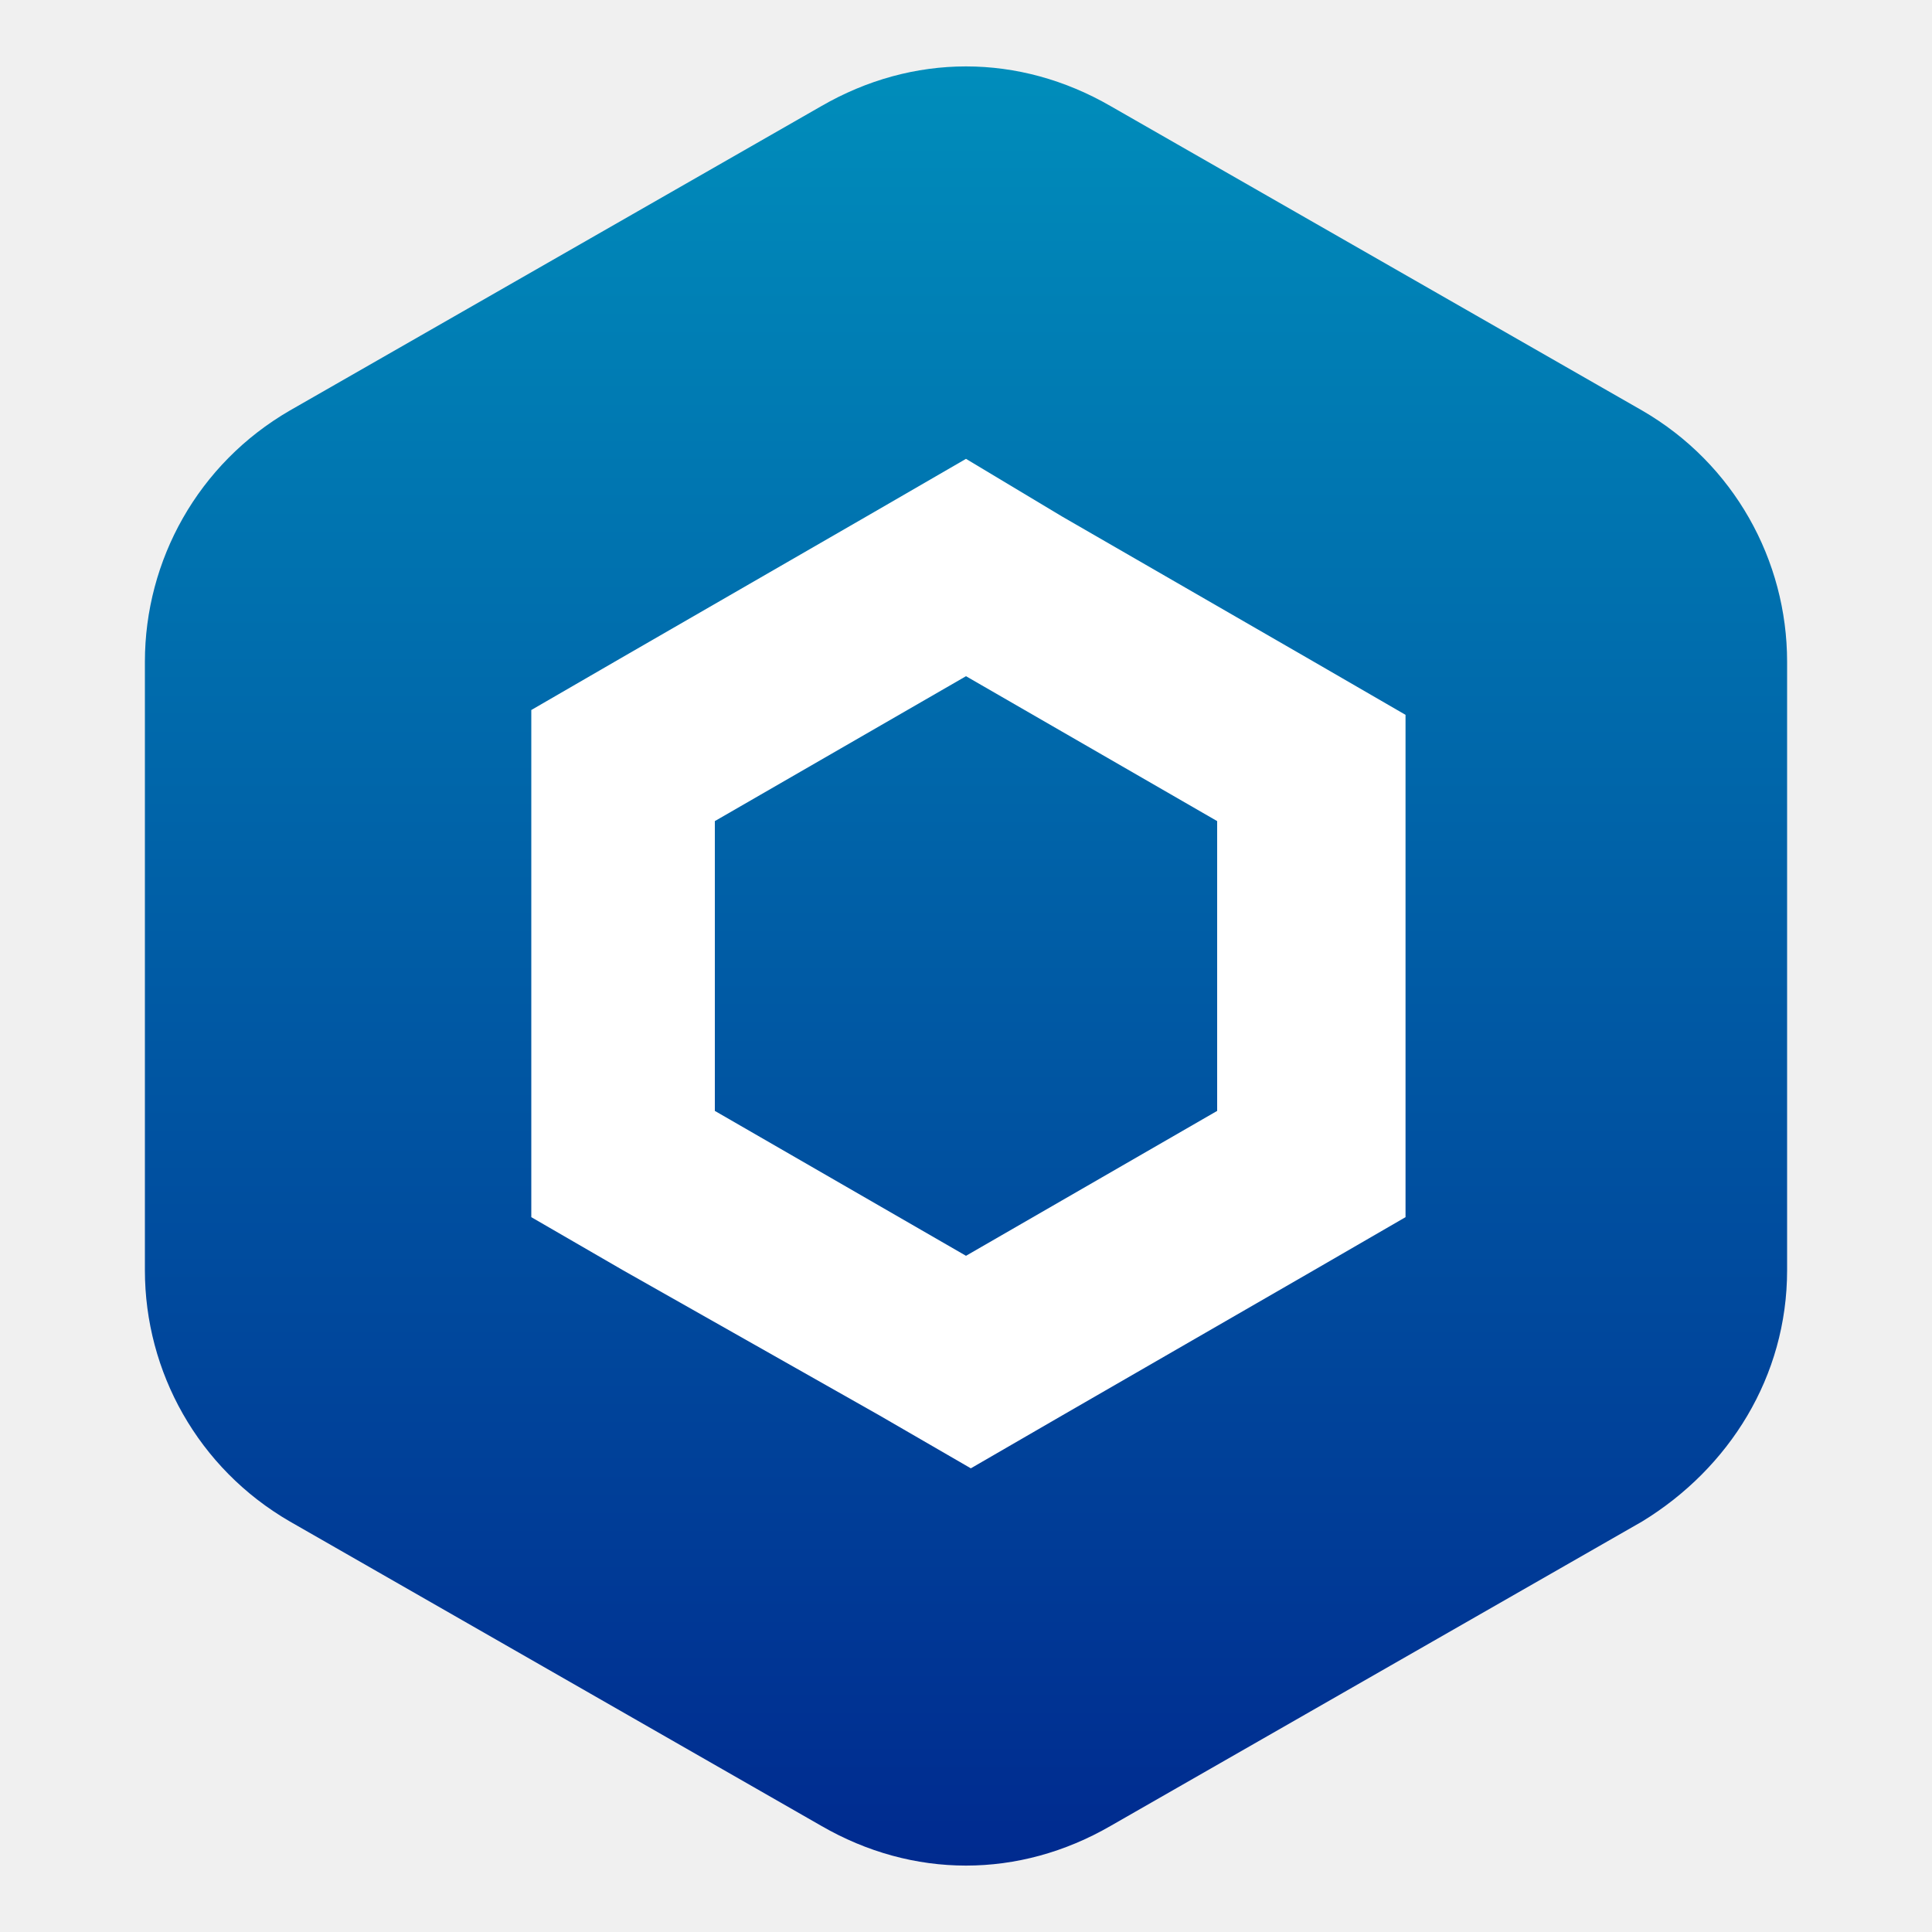
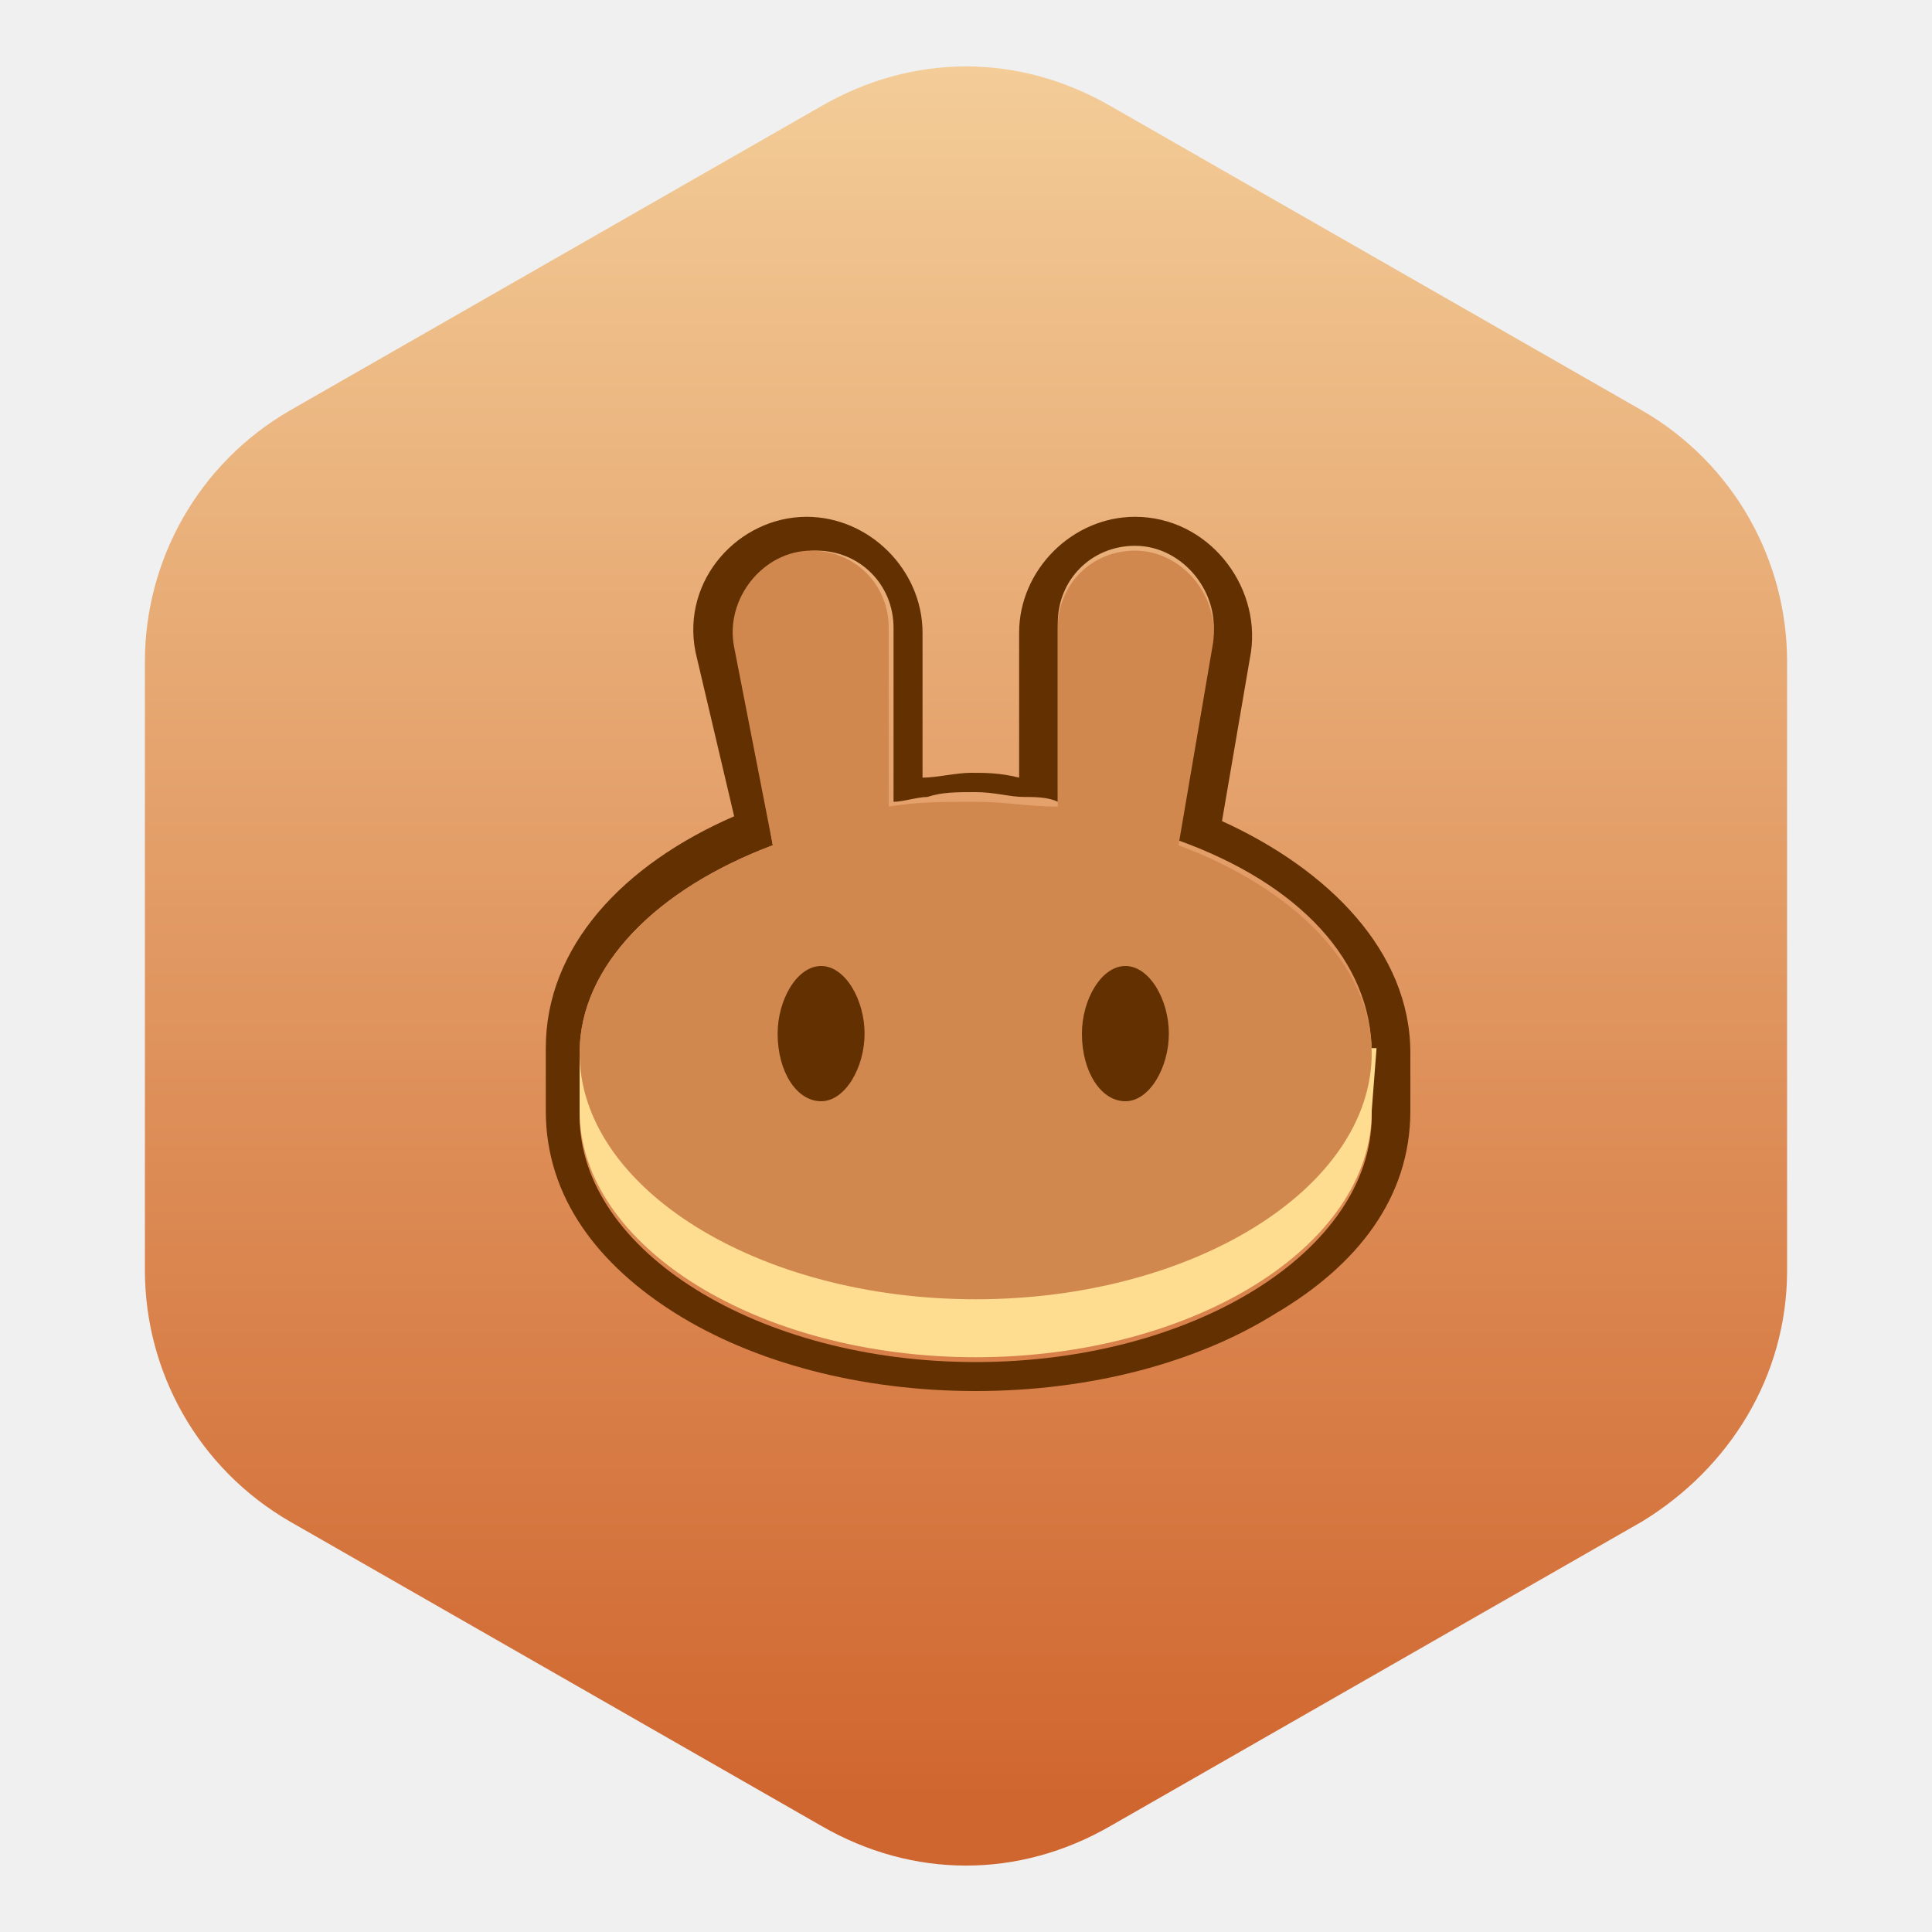
<svg xmlns="http://www.w3.org/2000/svg" version="1.1" id="Layer_1" x="0px" y="0px" viewBox="0 0 40 40" style="enable-background:new 0 0 40 40;" xml:space="preserve">
  <style type="text/css">
	.st0{fill:url(#SVGID_1_);}
	.st1{fill:#FFFFFF;}
+ 	.st2{fill:#AC562A;}
+ 	.st3{fill:#633001;}
+ 	.st4{fill:#FEDC90;}
+ 	.st5{fill:#D1884F;}
</style>
-   <linearGradient id="SVGID_1_" gradientUnits="userSpaceOnUse" x1="-102.583" y1="679.178" x2="-65.291" y2="679.178" gradientTransform="matrix(6.123234e-17 1 1 -6.123234e-17 -659.1784 103.9581)">
-     <stop offset="1.198743e-03" style="stop-color:#008DBB" />
-     <stop offset="1" style="stop-color:#002A8F" />
+   <linearGradient id="SVGID_1_" gradientUnits="userSpaceOnUse" x1="-12.583" y1="-547.178" x2="24.709" y2="-547.178" gradientTransform="matrix(6.123234e-17 1 -1 6.123234e-17 -527.1784 13.9581)">
+     <stop offset="0" style="stop-color:#F3CC97" />
+     <stop offset="0.962" style="stop-color:#D0662F" />
  </linearGradient>
  <path class="st0" d="M37,26.3V13.7c0-2.1-1.1-4.1-3-5.2L23,2.2c-1.9-1.1-4.1-1.1-6,0L6,8.5c-1.9,1.1-3,3.1-3,5.2v12.6  c0,2.1,1.1,4.1,3,5.2l11,6.3c1.9,1.1,4.1,1.1,6,0l11-6.3C35.8,30.4,37,28.5,37,26.3z" />
-   <g id="Layer_2">
-     <g id="Layer_1-2">
-       <path class="st1" d="M20,9.5l-1.9,1.1l-5.2,3l-1.9,1.1v10.5l1.9,1.1l5.3,3l1.9,1.1l1.9-1.1l5.2-3l1.9-1.1V14.8l-1.9-1.1l-5.2-3    L20,9.5z M14.8,23V17l5.2-3l5.2,3V23l-5.2,3L14.8,23z" />
-     </g>
-   </g>
+   <path class="st1" d="M24.8,19.6c0.1-0.1,0.3,0.1,0.3,0.2l0.3,1c0.1,0.1-0.1,0.3-0.2,0.3c-0.1,0.1-0.3-0.1-0.3-0.2l-0.3-1  C24.6,19.8,24.6,19.6,24.8,19.6z" />
+   <circle class="st2" cx="20" cy="26" r="0.5" />
+   <circle class="st2" cx="17.1" cy="26.4" r="0.8" />
+   <path class="st3" d="M14.4,13.5c-0.3-1.5,0.9-2.8,2.3-2.8c1.3,0,2.4,1.1,2.4,2.4v3c0.3,0,0.7-0.1,1-0.1s0.6,0,1,0.1v-3  c0-1.3,1.1-2.4,2.4-2.4c1.5,0,2.6,1.4,2.4,2.8L25.3,17c2.2,1,3.9,2.7,3.9,4.8V23c0,1.8-1.1,3.2-2.8,4.2c-1.6,1-3.8,1.6-6.2,1.6  s-4.6-0.6-6.2-1.6c-1.6-1-2.7-2.4-2.7-4.2v-1.3c0-2.1,1.6-3.8,3.9-4.8L14.4,13.5z M24.4,17.4l0.7-4.1c0.2-1-0.6-2-1.6-2  c-0.9,0-1.6,0.7-1.6,1.6v3.7c-0.2-0.1-0.5-0.1-0.7-0.1c-0.3,0-0.6-0.1-1-0.1s-0.7,0-1,0.1c-0.2,0-0.5,0.1-0.7,0.1V13  c0-0.9-0.7-1.6-1.6-1.6c-1,0-1.8,1-1.6,2l0.7,4.1c-2.4,0.9-4,2.5-4,4.3v1.3c0,2.8,3.7,5.1,8.2,5.1s8.2-2.3,8.2-5.1v-1.3  C28.4,19.9,26.9,18.3,24.4,17.4z" />
+   <path class="st4" d="M28.4,23c0,2.8-3.7,5.1-8.2,5.1S12,25.8,12,23v-1.3l16.5,0L28.4,23L28.4,23z" />
+   <path class="st5" d="M15.2,13.4c-0.2-1,0.6-2,1.6-2c0.9,0,1.6,0.7,1.6,1.6v3.7c0.6-0.1,1.1-0.1,1.8-0.1c0.6,0,1.1,0.1,1.7,0.1V13  c0-0.9,0.7-1.6,1.6-1.6c1,0,1.8,1,1.6,2l-0.7,4.1c2.4,0.9,4,2.5,4,4.3c0,2.8-3.7,5.1-8.2,5.1S12,24.6,12,21.8c0-1.8,1.6-3.4,4-4.3  L15.2,13.4z" />
+   <path class="st3" d="M17.9,21.4c0,0.7-0.4,1.4-0.9,1.4c-0.5,0-0.9-0.6-0.9-1.4c0-0.7,0.4-1.4,0.9-1.4S17.9,20.7,17.9,21.4z" />
+   <path class="st3" d="M24.2,21.4c0,0.7-0.4,1.4-0.9,1.4c-0.5,0-0.9-0.6-0.9-1.4c0-0.7,0.4-1.4,0.9-1.4S24.2,20.7,24.2,21.4z" />
</svg>
